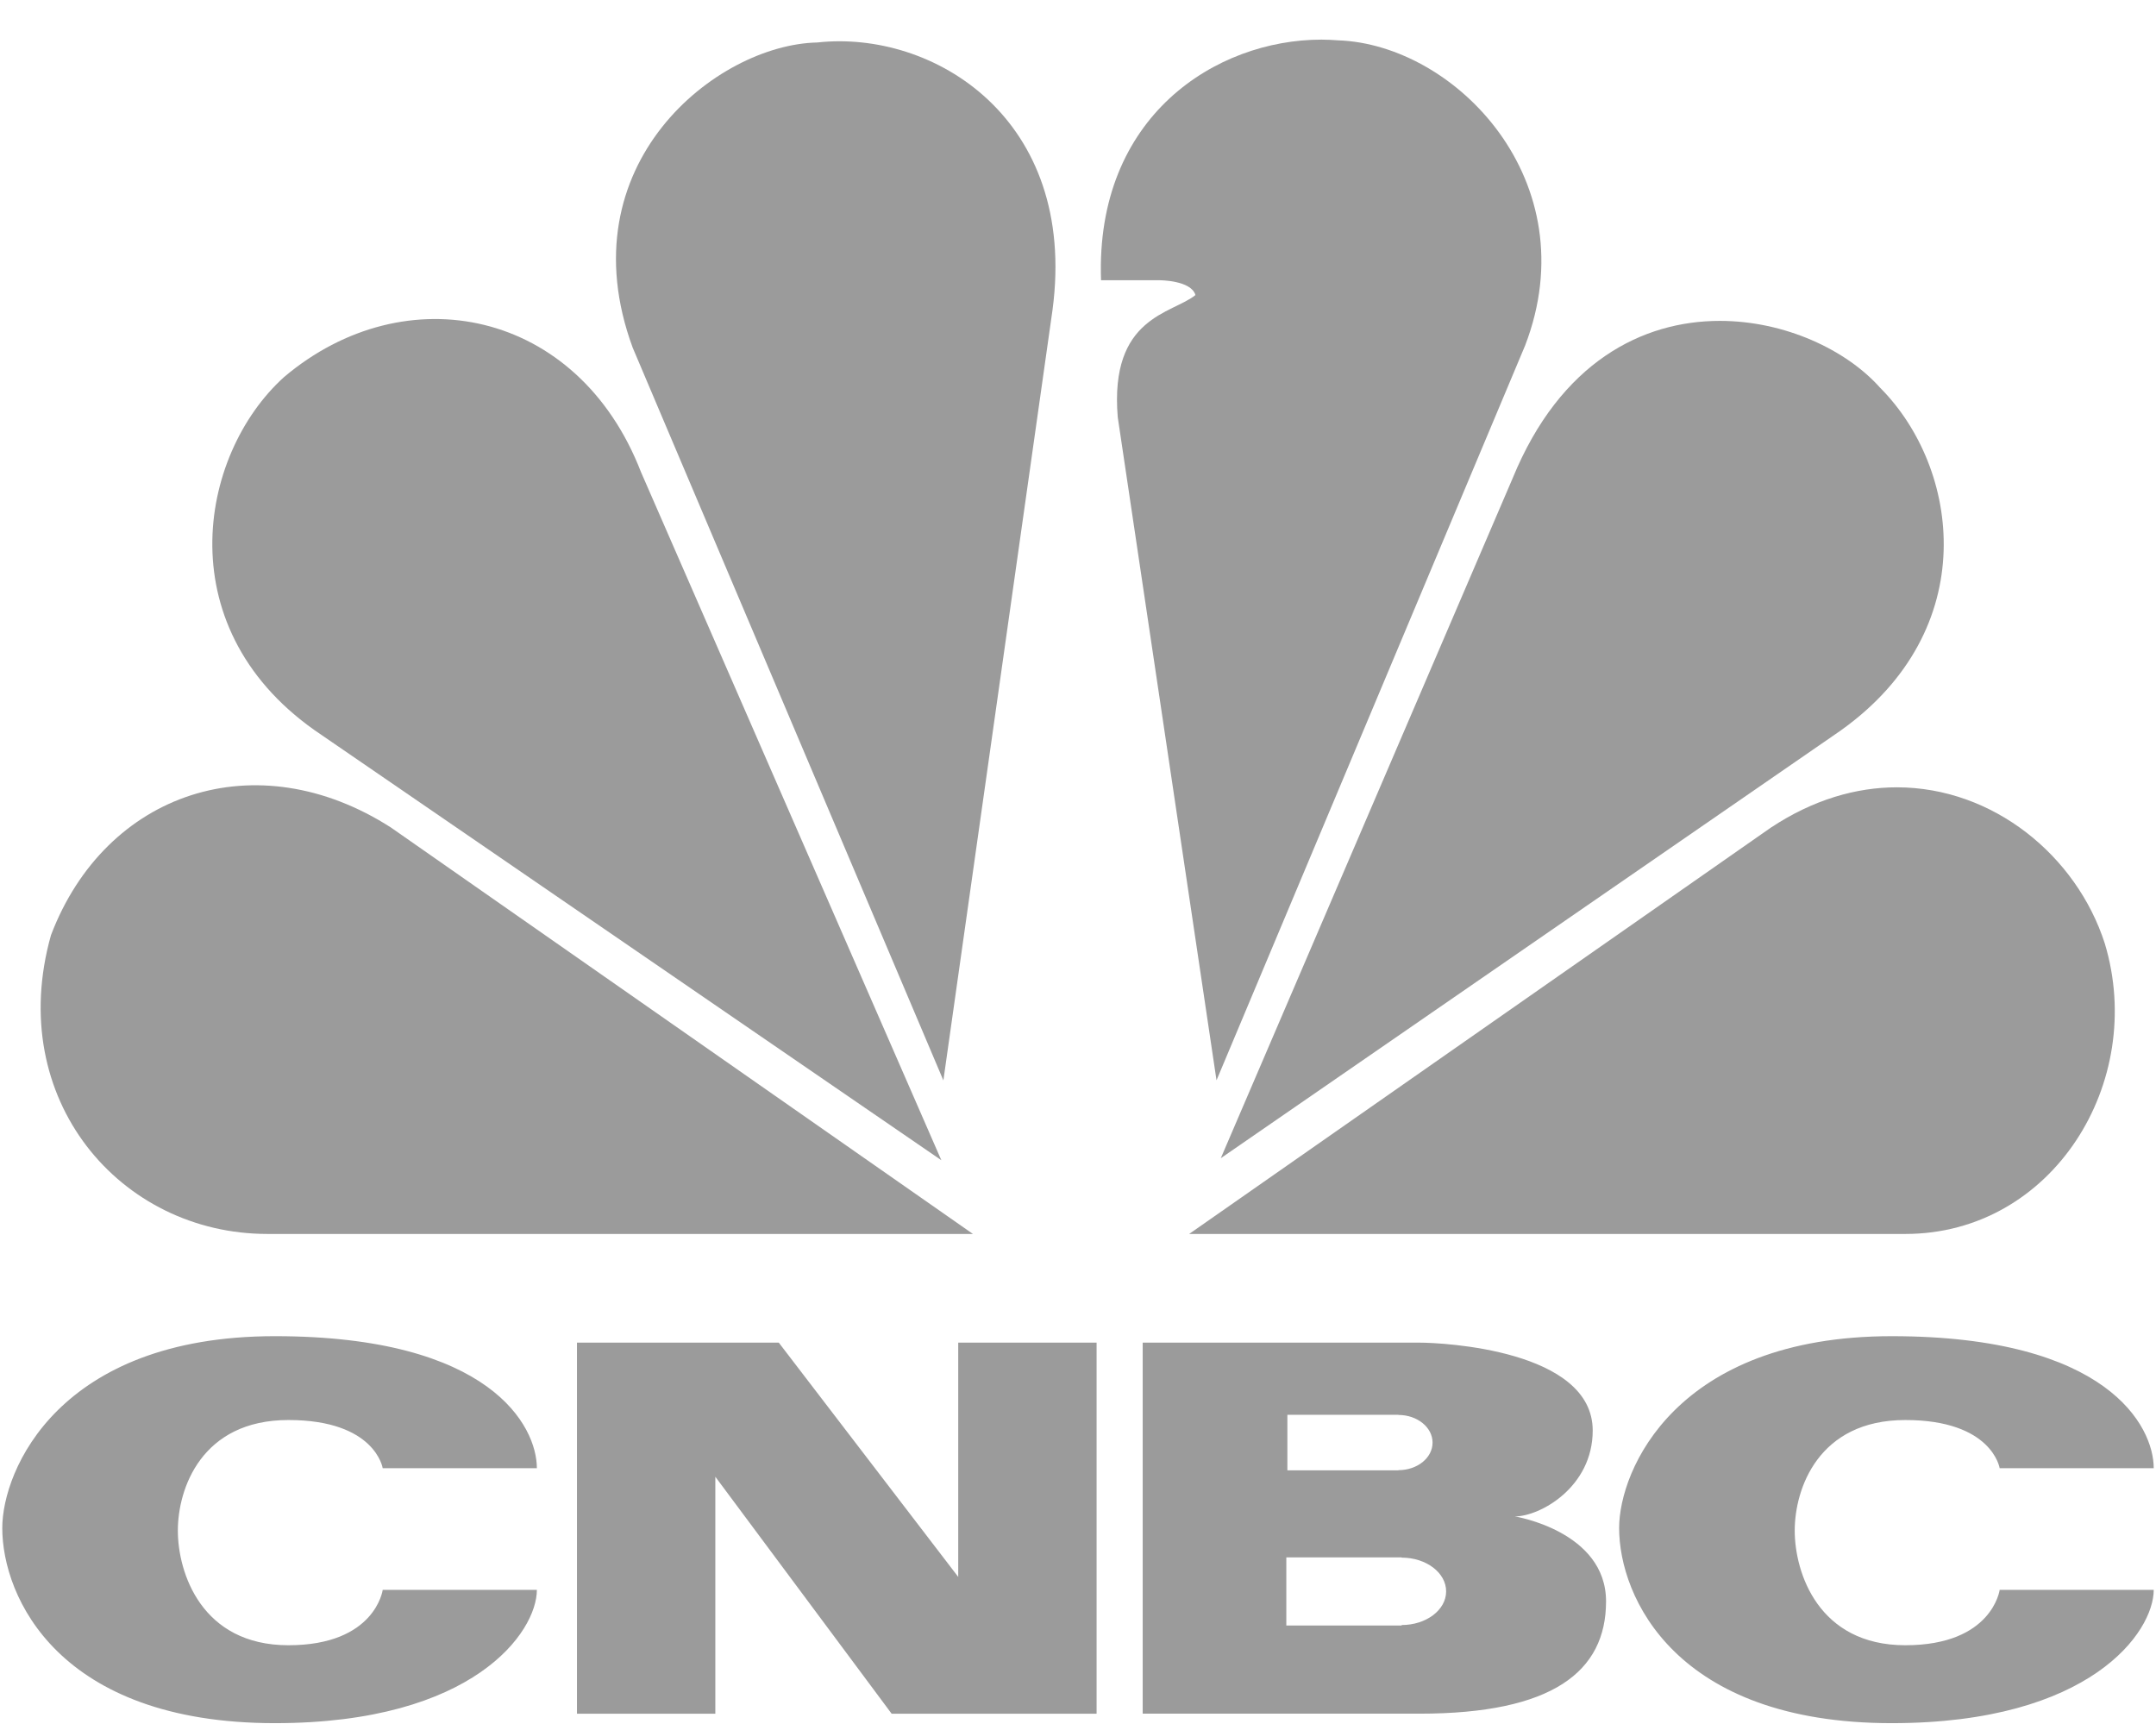
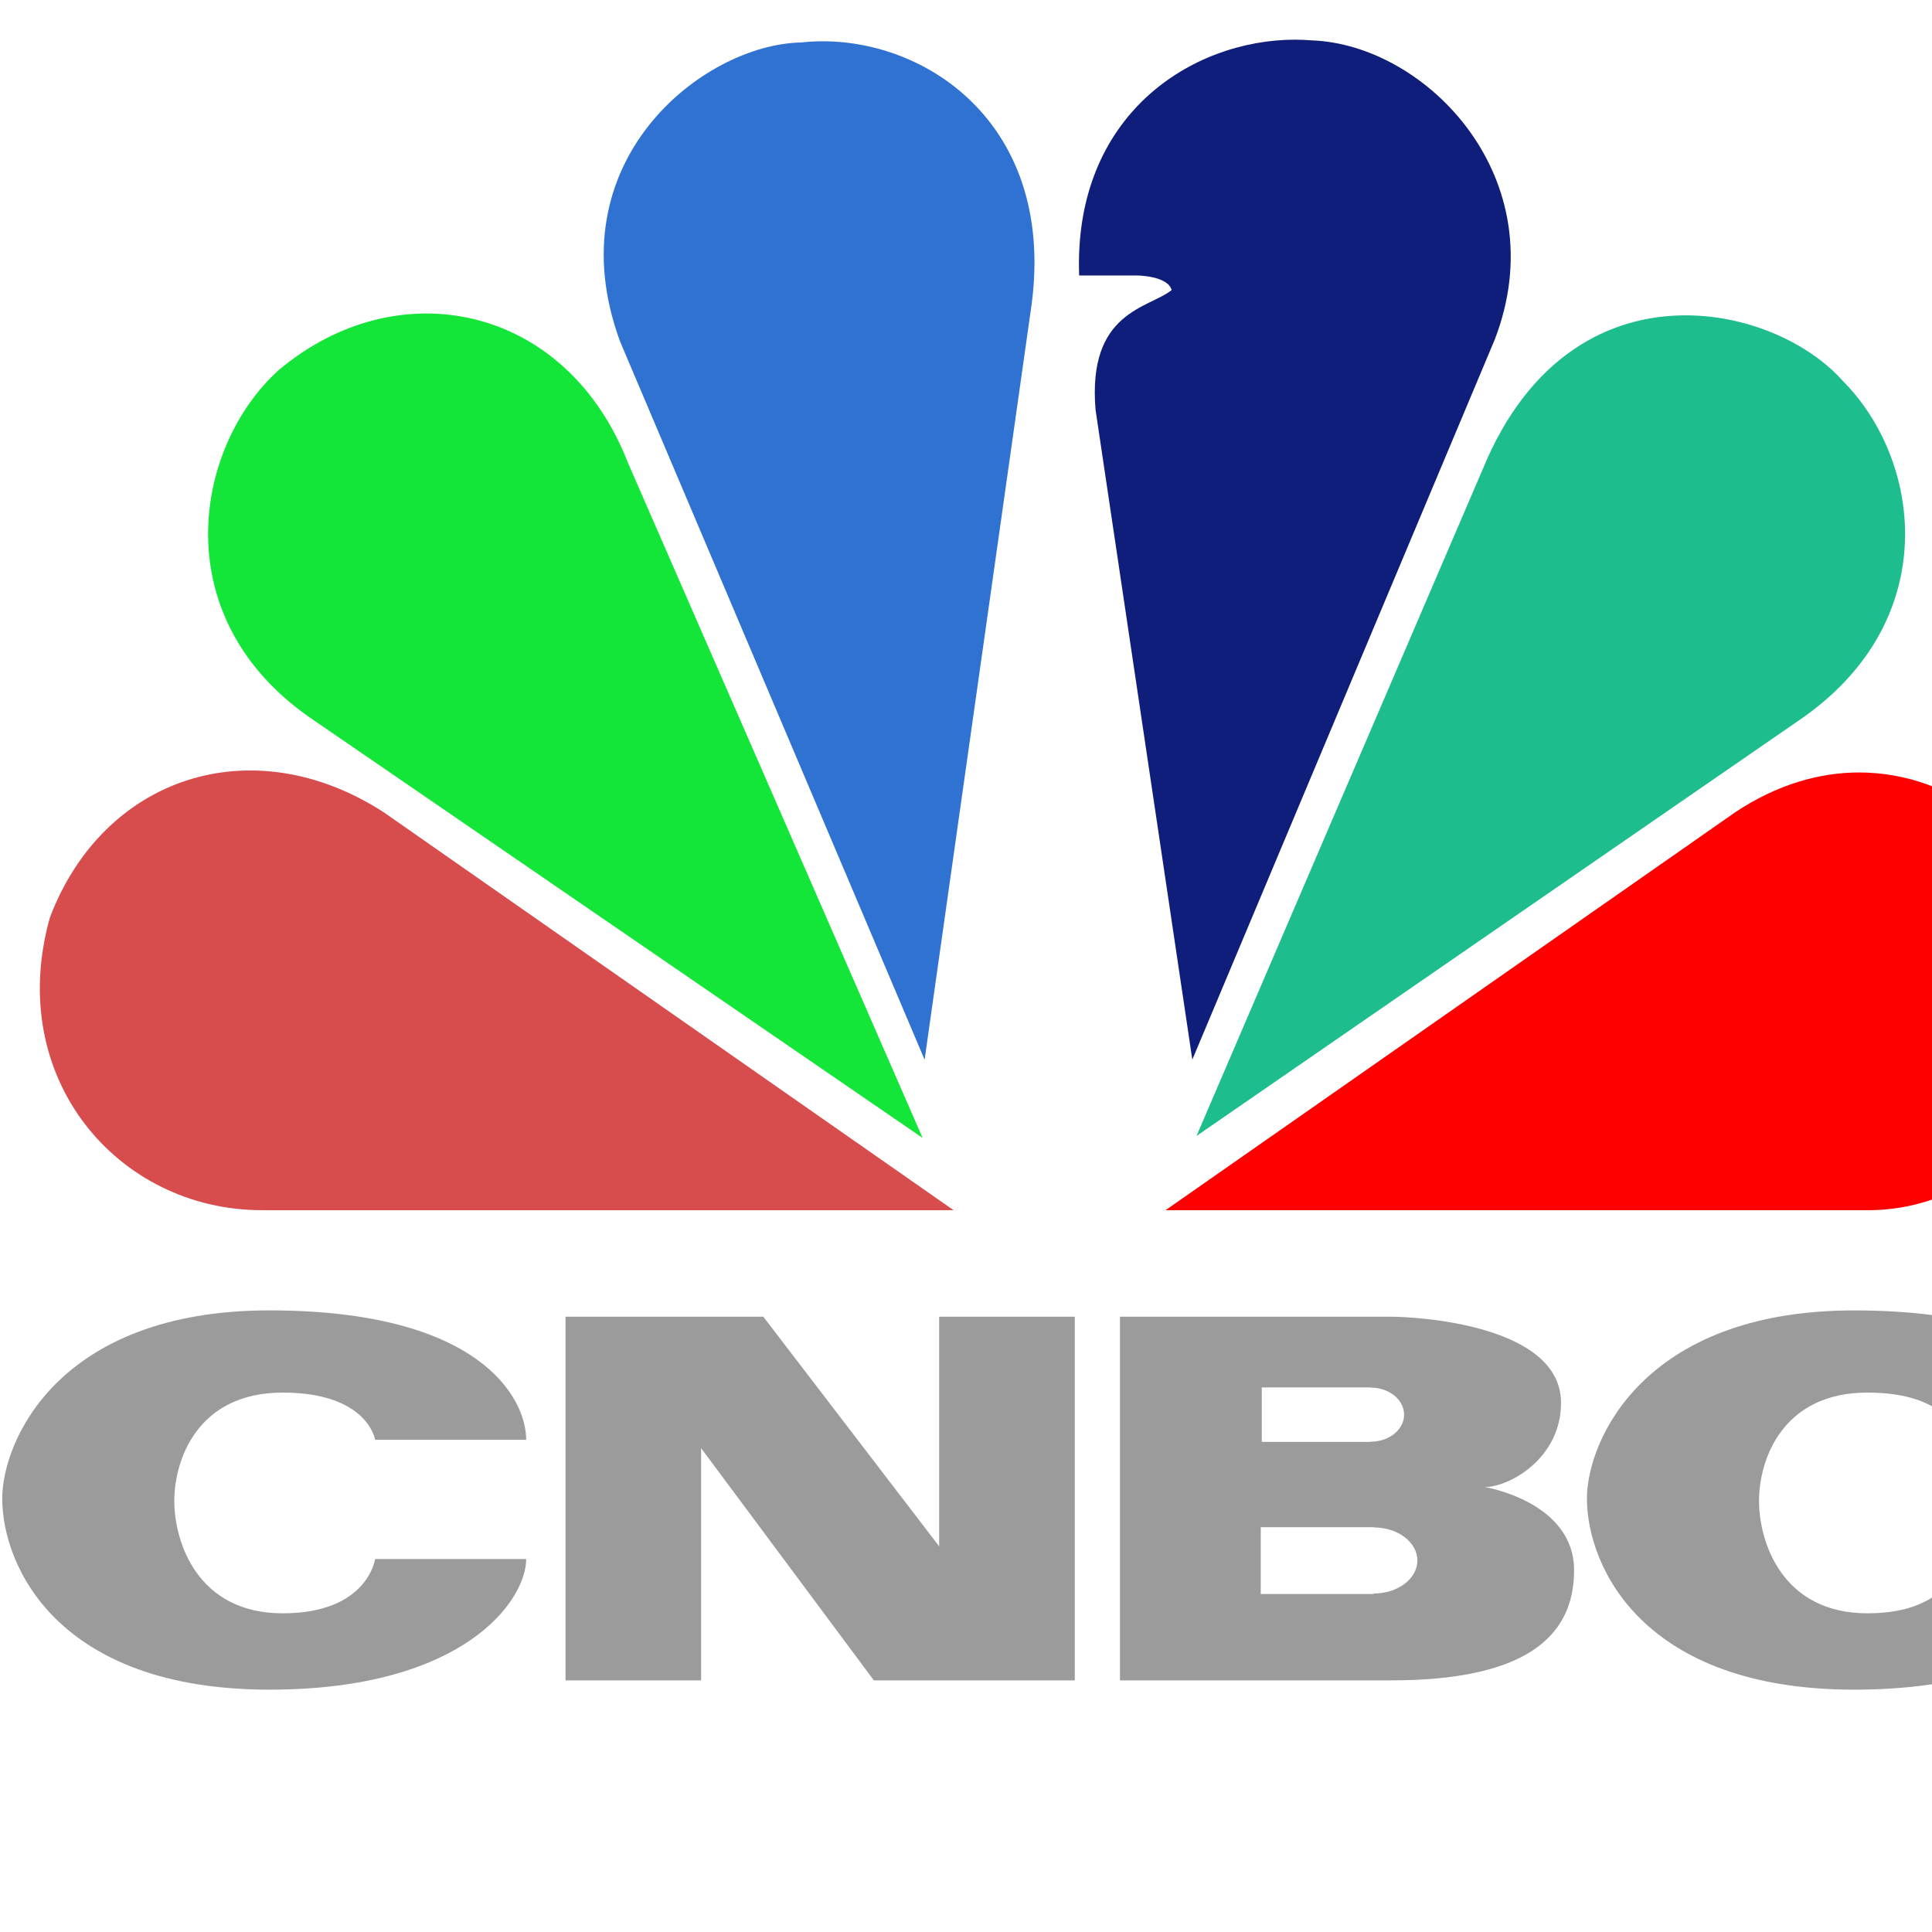
- <svg xmlns="http://www.w3.org/2000/svg" id="logo-cnbc" width="700.806" height="560.091" viewBox="-66.809 -112.76 700.806 560.091">
-   <style>.logo-cnbc-st0{fill:none;}.logo-cnbc-st1{fill:#9b9b9b;}.logo-cnbc-st2{fill:#9b9b9b;}.logo-cnbc-st3{fill:#9b9b9b;}.logo-cnbc-st4{fill:#9b9b9b;}.logo-cnbc-st5{fill:#9b9b9b;}.logo-cnbc-st6{fill:#9b9b9b;}.logo-cnbc-st7{fill:#9b9b9b;}</style>
-   <path class="logo-cnbc-st0" d="M283.57-59.3c-10.925-27.28-37.54-56.74-87.388-52.692-63.5 6.903-83.287 67.756-73.69 104.06C97.203-25.06 54.2-32.59 16.665-.437c-48.464 48.58-22.54 114.28 4.1 130.04-29.36-2.718-75.767 17.122-86.033 69.022-10.92 64.438 38.202 102.003 86.035 102.003h530.413c55.312 0 86-47.852 82.558-92.98-5.426-58.896-59.32-81.493-88.72-76.65 24.562-13.705 57.365-78.077 7.485-128.683-39.594-37.662-90.07-23.958-107.817-7.532 9.567-31.462-6.122-96.498-70.34-106.784-4.44-.496-8.715-.762-12.788-.762-49.023.007-71.067 35.843-77.985 53.46" />
-   <path class="logo-cnbc-st1" d="M25.497 9.818c-28.003 25.35-38.195 82.79 12.286 116.368l201.39 138.17L141.527 40.64c-20.462-52.79-76.44-64.303-116.03-30.824" />
-   <path class="logo-cnbc-st2" d="M198.857-98.95C166.12-98.285 116.964-59.3 138.84.226l100.995 238.186 35.49-250.526c8.21-62.25-38.898-90.986-76.468-86.838" />
-   <path class="logo-cnbc-st3" d="M291.084-21.668h19.097s10.2 0 11.587 4.81c-7.515 6.138-27.97 6.907-25.254 39.688l32.103 215.55L428.92-.433c20.518-53.322-22.547-97.854-60.748-99.215-1.784-.128-3.575-.232-5.43-.232-34.286 0-73.578 24.92-71.658 78.212" />
-   <path class="logo-cnbc-st4" d="M424.883 42.67L330.01 263.7l201.333-138.898c46.41-32.918 38.925-85.546 12.946-111.56C533.397.998 513.4-8.46 492.217-8.46c-25.026-.005-51.81 13.27-67.335 51.13" />
-   <path class="logo-cnbc-st5" d="M508.8 156.25L319.727 288.32h232.806c47.763 0 78.457-49.246 64.812-94.438-9.14-28.406-36.177-50.704-67.56-50.736-13.21.005-27.22 3.984-40.983 13.107" />
-   <path class="logo-cnbc-st6" d="M20.072 288.318h229.37L60.32 156.25c-43.692-28.07-92.82-11.645-110.556 34.94-15.034 53.327 22.503 97.128 70.308 97.128" />
-   <path class="logo-cnbc-st7" d="M-66.07 383.898c0 22.492 18.388 63.433 88.596 63.433 64.73 0 85.174-29.7 85.174-43.32H57.587s-2.38 17.993-30.65 17.993c-28.286 0-35.936-23.61-35.936-37.264C-9 371.137-1.35 348.8 26.94 348.8c28.27 0 30.65 15.665 30.65 15.665H107.7c0-13.635-15-42.918-85.174-42.918-70.208 0-88.595 43.6-88.595 62.348M459.487 383.898c0 22.492 18.406 63.433 88.595 63.433 64.724 0 85.176-29.7 85.176-43.32H583.18s-2.39 17.993-30.667 17.993c-28.29 0-35.948-23.61-35.948-37.264 0-13.602 7.658-35.938 35.948-35.938 28.276 0 30.667 15.665 30.667 15.665h50.078c0-13.635-14.984-42.918-85.176-42.918-70.188 0-88.595 43.6-88.595 62.348M244.66 323.65v76.14l-58.322-76.14h-65.606v120.6h44.977v-77.016l57.3 77.016h66.63v-120.6h-44.98M388.786 415.438v.16H351.31v-22.145h37.476v.072c8.002 0 14.47 4.918 14.47 10.974 0 6.04-6.468 10.938-14.47 10.938m-37.132-68.333h36.11v.05c6.118 0 11.08 4.026 11.08 8.98 0 4.973-4.962 8.963-11.08 8.963v.054h-36.11v-18.047zm73.94 33.03c8.187 0 25.307-9.506 25.307-27.92 0-26.22-48.826-28.566-56.316-28.566h-89.962v120.6h89.962c43.268 0 60.65-13.67 60.65-36.495s-29.64-27.62-29.64-27.62z" />
+ <svg xmlns="http://www.w3.org/2000/svg" xmlns:xlink="http://www.w3.org/1999/xlink" version="1.1" preserveAspectRatio="xMidYMid meet" viewBox="0 0 640 640" width="640" height="640">
+   <defs>
+     <path d="M349.98 53.68C339.06 26.43 312.48 -3 262.69 1.04C199.26 7.94 179.5 68.72 189.08 104.98C163.82 87.88 120.87 80.35 83.38 112.47C34.97 160.99 60.86 226.62 87.47 242.36C58.15 239.65 11.79 259.46 1.54 311.3C-9.37 375.67 39.7 413.19 87.48 413.19C140.46 413.19 564.3 413.19 617.28 413.19C672.53 413.19 703.18 365.39 699.74 320.32C694.32 261.49 640.49 238.92 611.12 243.75C635.66 230.06 668.42 165.77 618.6 115.22C579.05 77.6 528.63 91.29 510.91 107.7C520.46 76.27 504.79 11.31 440.65 1.03C436.21 0.54 431.94 0.27 427.87 0.27C378.91 0.28 356.89 36.08 349.98 53.67" id="fKQz4Wyom" />
+     <path d="M92.2 122.71C64.23 148.03 54.05 205.41 104.47 238.95C117.88 248.15 184.94 294.15 305.63 376.96C247.11 242.88 214.6 168.4 208.1 153.5C187.66 100.77 131.74 89.27 92.2 122.71" id="dtstaB83q" />
+     <path d="M265.36 14.07C232.66 14.73 183.56 53.68 205.41 113.13C212.14 128.99 245.76 208.3 306.29 351.04C327.56 200.9 339.38 117.49 341.74 100.81C349.94 38.63 302.89 9.93 265.36 14.07" id="abbaKj8g2" />
+     <path d="M357.48 91.26C368.93 91.26 375.28 91.26 376.56 91.26C376.56 91.26 386.74 91.26 388.13 96.07C380.62 102.2 360.19 102.97 362.91 135.71C365.04 150.06 375.73 221.83 394.97 351.01C455.08 207.89 488.48 128.38 495.16 112.47C515.65 59.21 472.64 14.73 434.48 13.37C432.7 13.25 430.91 13.14 429.06 13.14C394.81 13.14 355.56 38.03 357.48 91.26" id="a2Ybu8iPEh" />
+     <path d="M491.13 155.53L396.36 376.3C517.02 293.06 584.06 246.81 597.46 237.57C643.82 204.69 636.34 152.12 610.4 126.13C599.52 113.9 579.54 104.46 558.38 104.46C533.39 104.45 506.63 117.71 491.13 155.53" id="bwvhUqclY" />
+     <path d="M574.95 268.98L386.09 400.9C525.61 400.9 603.13 400.9 618.63 400.9C666.34 400.9 697 351.71 683.37 306.57C674.24 278.19 647.23 255.92 615.88 255.89C602.69 255.89 588.7 259.87 574.95 268.98" id="dc22iGSHS" />
+     <path d="M86.78 400.89L315.89 400.89C202.54 321.74 139.58 277.77 126.98 268.98C83.34 240.94 34.27 257.35 16.55 303.88C1.54 357.14 39.03 400.89 86.78 400.89" id="bB6UR7Vgs" />
+     <path d="M0.74 496.36C0.74 518.83 19.11 559.72 89.23 559.72C153.89 559.72 174.31 530.06 174.31 516.45C169.3 516.45 129.26 516.45 124.25 516.45C124.25 516.45 121.88 534.43 93.64 534.43C65.38 534.43 57.74 510.84 57.74 497.2C57.74 483.62 65.38 461.31 93.64 461.31C121.88 461.31 124.26 476.95 124.26 476.95C129.26 476.95 169.3 476.95 174.31 476.95C174.31 463.33 159.33 434.08 89.23 434.08C19.11 434.08 0.74 477.63 0.74 496.36M525.69 496.36C525.69 518.83 544.08 559.72 614.18 559.72C678.83 559.72 699.26 530.06 699.26 516.45C694.26 516.45 654.24 516.45 649.24 516.45C649.24 516.45 646.85 534.43 618.61 534.43C590.35 534.43 582.7 510.84 582.7 497.2C582.7 483.62 590.35 461.31 618.61 461.31C646.85 461.31 649.24 476.95 649.24 476.95C654.24 476.95 694.26 476.95 699.26 476.95C699.26 463.34 684.3 434.09 614.18 434.09C544.08 434.09 525.69 477.64 525.69 496.36M311.11 436.18L311.11 512.24L252.86 436.18L187.33 436.18L187.33 556.65L232.25 556.65L232.25 479.72L289.48 556.65L356.04 556.65L356.04 436.18L311.11 436.18M455.07 527.87L455.07 528.03L417.64 528.03L417.64 505.91L455.07 505.91C455.07 505.95 455.07 505.97 455.07 505.98C463.06 505.98 469.52 510.89 469.52 516.94C469.52 522.97 463.06 527.87 455.07 527.87M454.05 459.61C454.05 459.64 454.05 459.66 454.05 459.66C460.16 459.66 465.12 463.68 465.12 468.63C465.12 473.6 460.16 477.58 454.05 477.58C454.05 477.59 454.05 477.61 454.05 477.64L417.98 477.64L417.98 459.61L454.05 459.61ZM517.11 464.72C517.11 438.53 468.34 436.18 460.86 436.18C454.87 436.18 424.92 436.18 371 436.18L371 556.64C424.92 556.64 454.87 556.64 460.86 556.64C504.08 556.64 521.44 542.99 521.44 520.19C521.44 497.39 491.84 492.6 491.84 492.6C500.01 492.6 517.11 483.11 517.11 464.72Z" id="br15cq5Wx" />
+   </defs>
+   <g>
+     <g>
+       <g>
+         <use xlink:href="#fKQz4Wyom" opacity="1" fill="#000000" fill-opacity="0" />
+         <g>
+           <use xlink:href="#fKQz4Wyom" opacity="1" fill-opacity="0" stroke="#000000" stroke-width="1" stroke-opacity="0" />
+         </g>
+       </g>
+       <g>
+         <use xlink:href="#dtstaB83q" opacity="1" fill="#14e639" fill-opacity="1" />
+         <g>
+           <use xlink:href="#dtstaB83q" opacity="1" fill-opacity="0" stroke="#000000" stroke-width="1" stroke-opacity="0" />
+         </g>
+       </g>
+       <g>
+         <use xlink:href="#abbaKj8g2" opacity="1" fill="#2f72d2" fill-opacity="1" />
+         <g>
+           <use xlink:href="#abbaKj8g2" opacity="1" fill-opacity="0" stroke="#000000" stroke-width="1" stroke-opacity="0" />
+         </g>
+       </g>
+       <g>
+         <use xlink:href="#a2Ybu8iPEh" opacity="1" fill="#0f1d7b" fill-opacity="1" />
+         <g>
+           <use xlink:href="#a2Ybu8iPEh" opacity="1" fill-opacity="0" stroke="#000000" stroke-width="1" stroke-opacity="0" />
+         </g>
+       </g>
+       <g>
+         <use xlink:href="#bwvhUqclY" opacity="1" fill="#1dbd8e" fill-opacity="1" />
+         <g>
+           <use xlink:href="#bwvhUqclY" opacity="1" fill-opacity="0" stroke="#000000" stroke-width="1" stroke-opacity="0" />
+         </g>
+       </g>
+       <g>
+         <use xlink:href="#dc22iGSHS" opacity="1" fill="#ff0000" fill-opacity="1" />
+         <g>
+           <use xlink:href="#dc22iGSHS" opacity="1" fill-opacity="0" stroke="#000000" stroke-width="1" stroke-opacity="0" />
+         </g>
+       </g>
+       <g>
+         <use xlink:href="#bB6UR7Vgs" opacity="1" fill="#d74d4d" fill-opacity="1" />
+         <g>
+           <use xlink:href="#bB6UR7Vgs" opacity="1" fill-opacity="0" stroke="#000000" stroke-width="1" stroke-opacity="0" />
+         </g>
+       </g>
+       <g>
+         <use xlink:href="#br15cq5Wx" opacity="1" fill="#9b9b9b" fill-opacity="1" />
+         <g>
+           <use xlink:href="#br15cq5Wx" opacity="1" fill-opacity="0" stroke="#000000" stroke-width="1" stroke-opacity="0" />
+         </g>
+       </g>
+     </g>
+   </g>
</svg>
